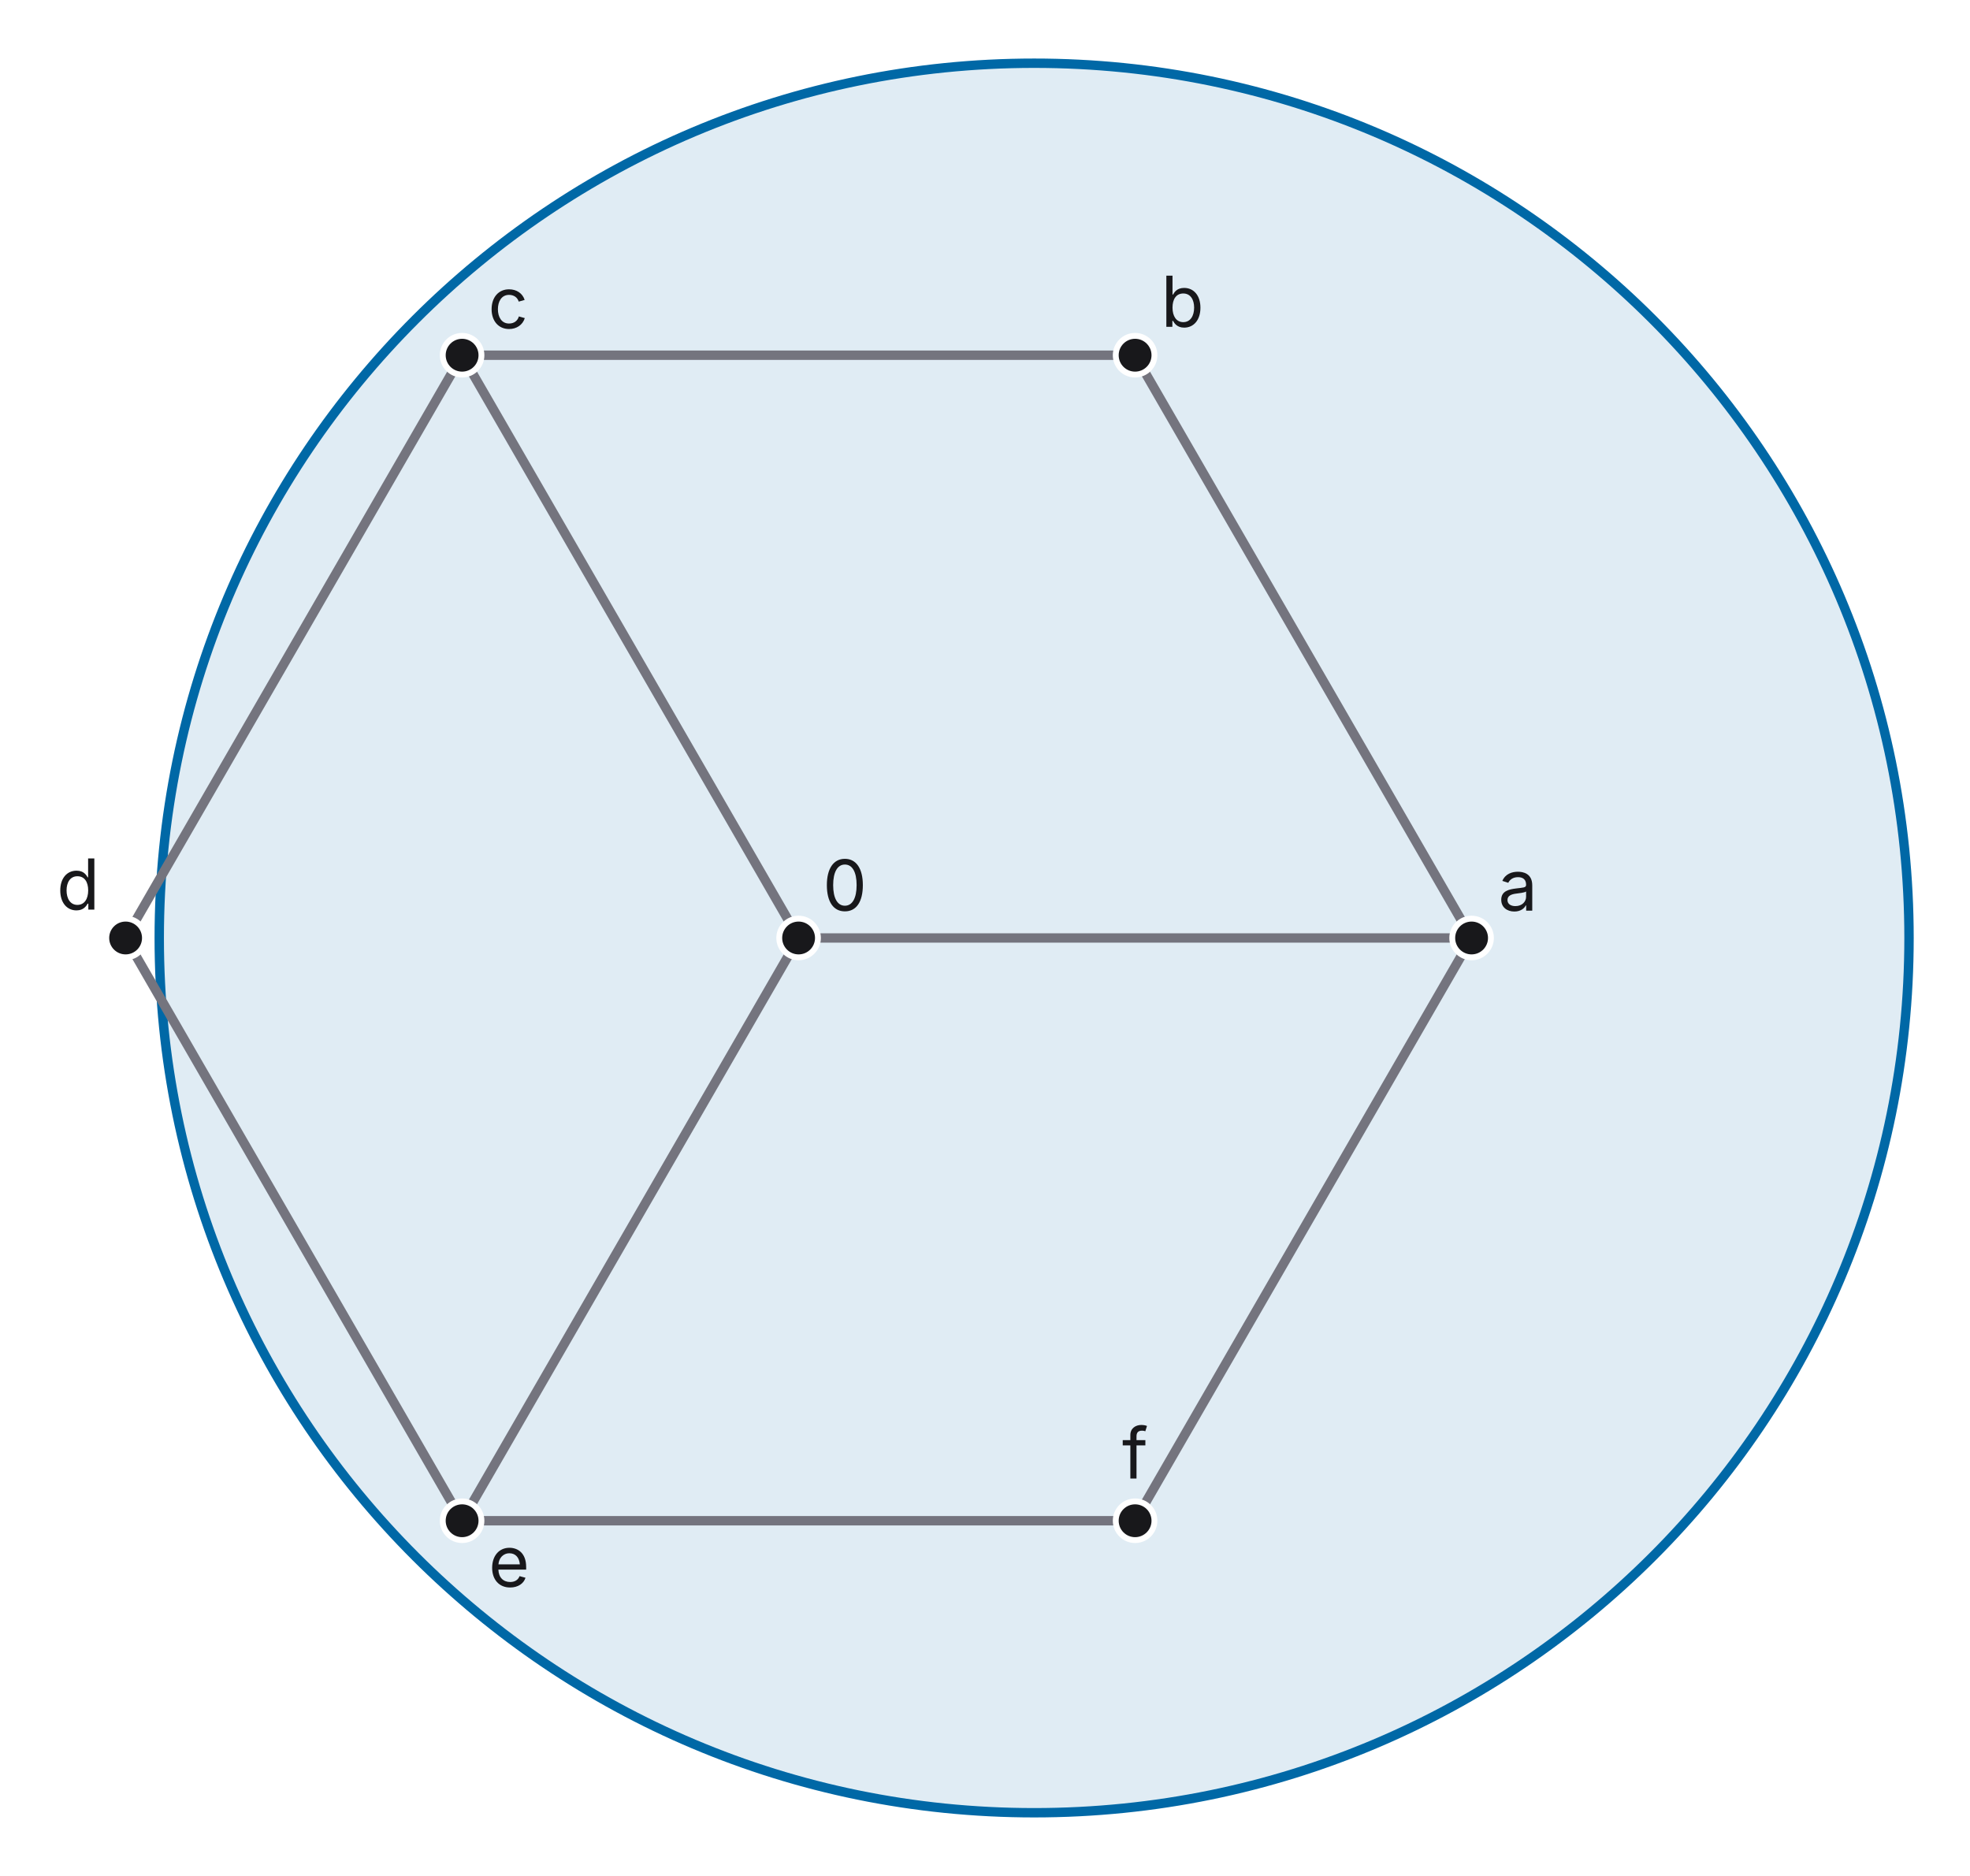
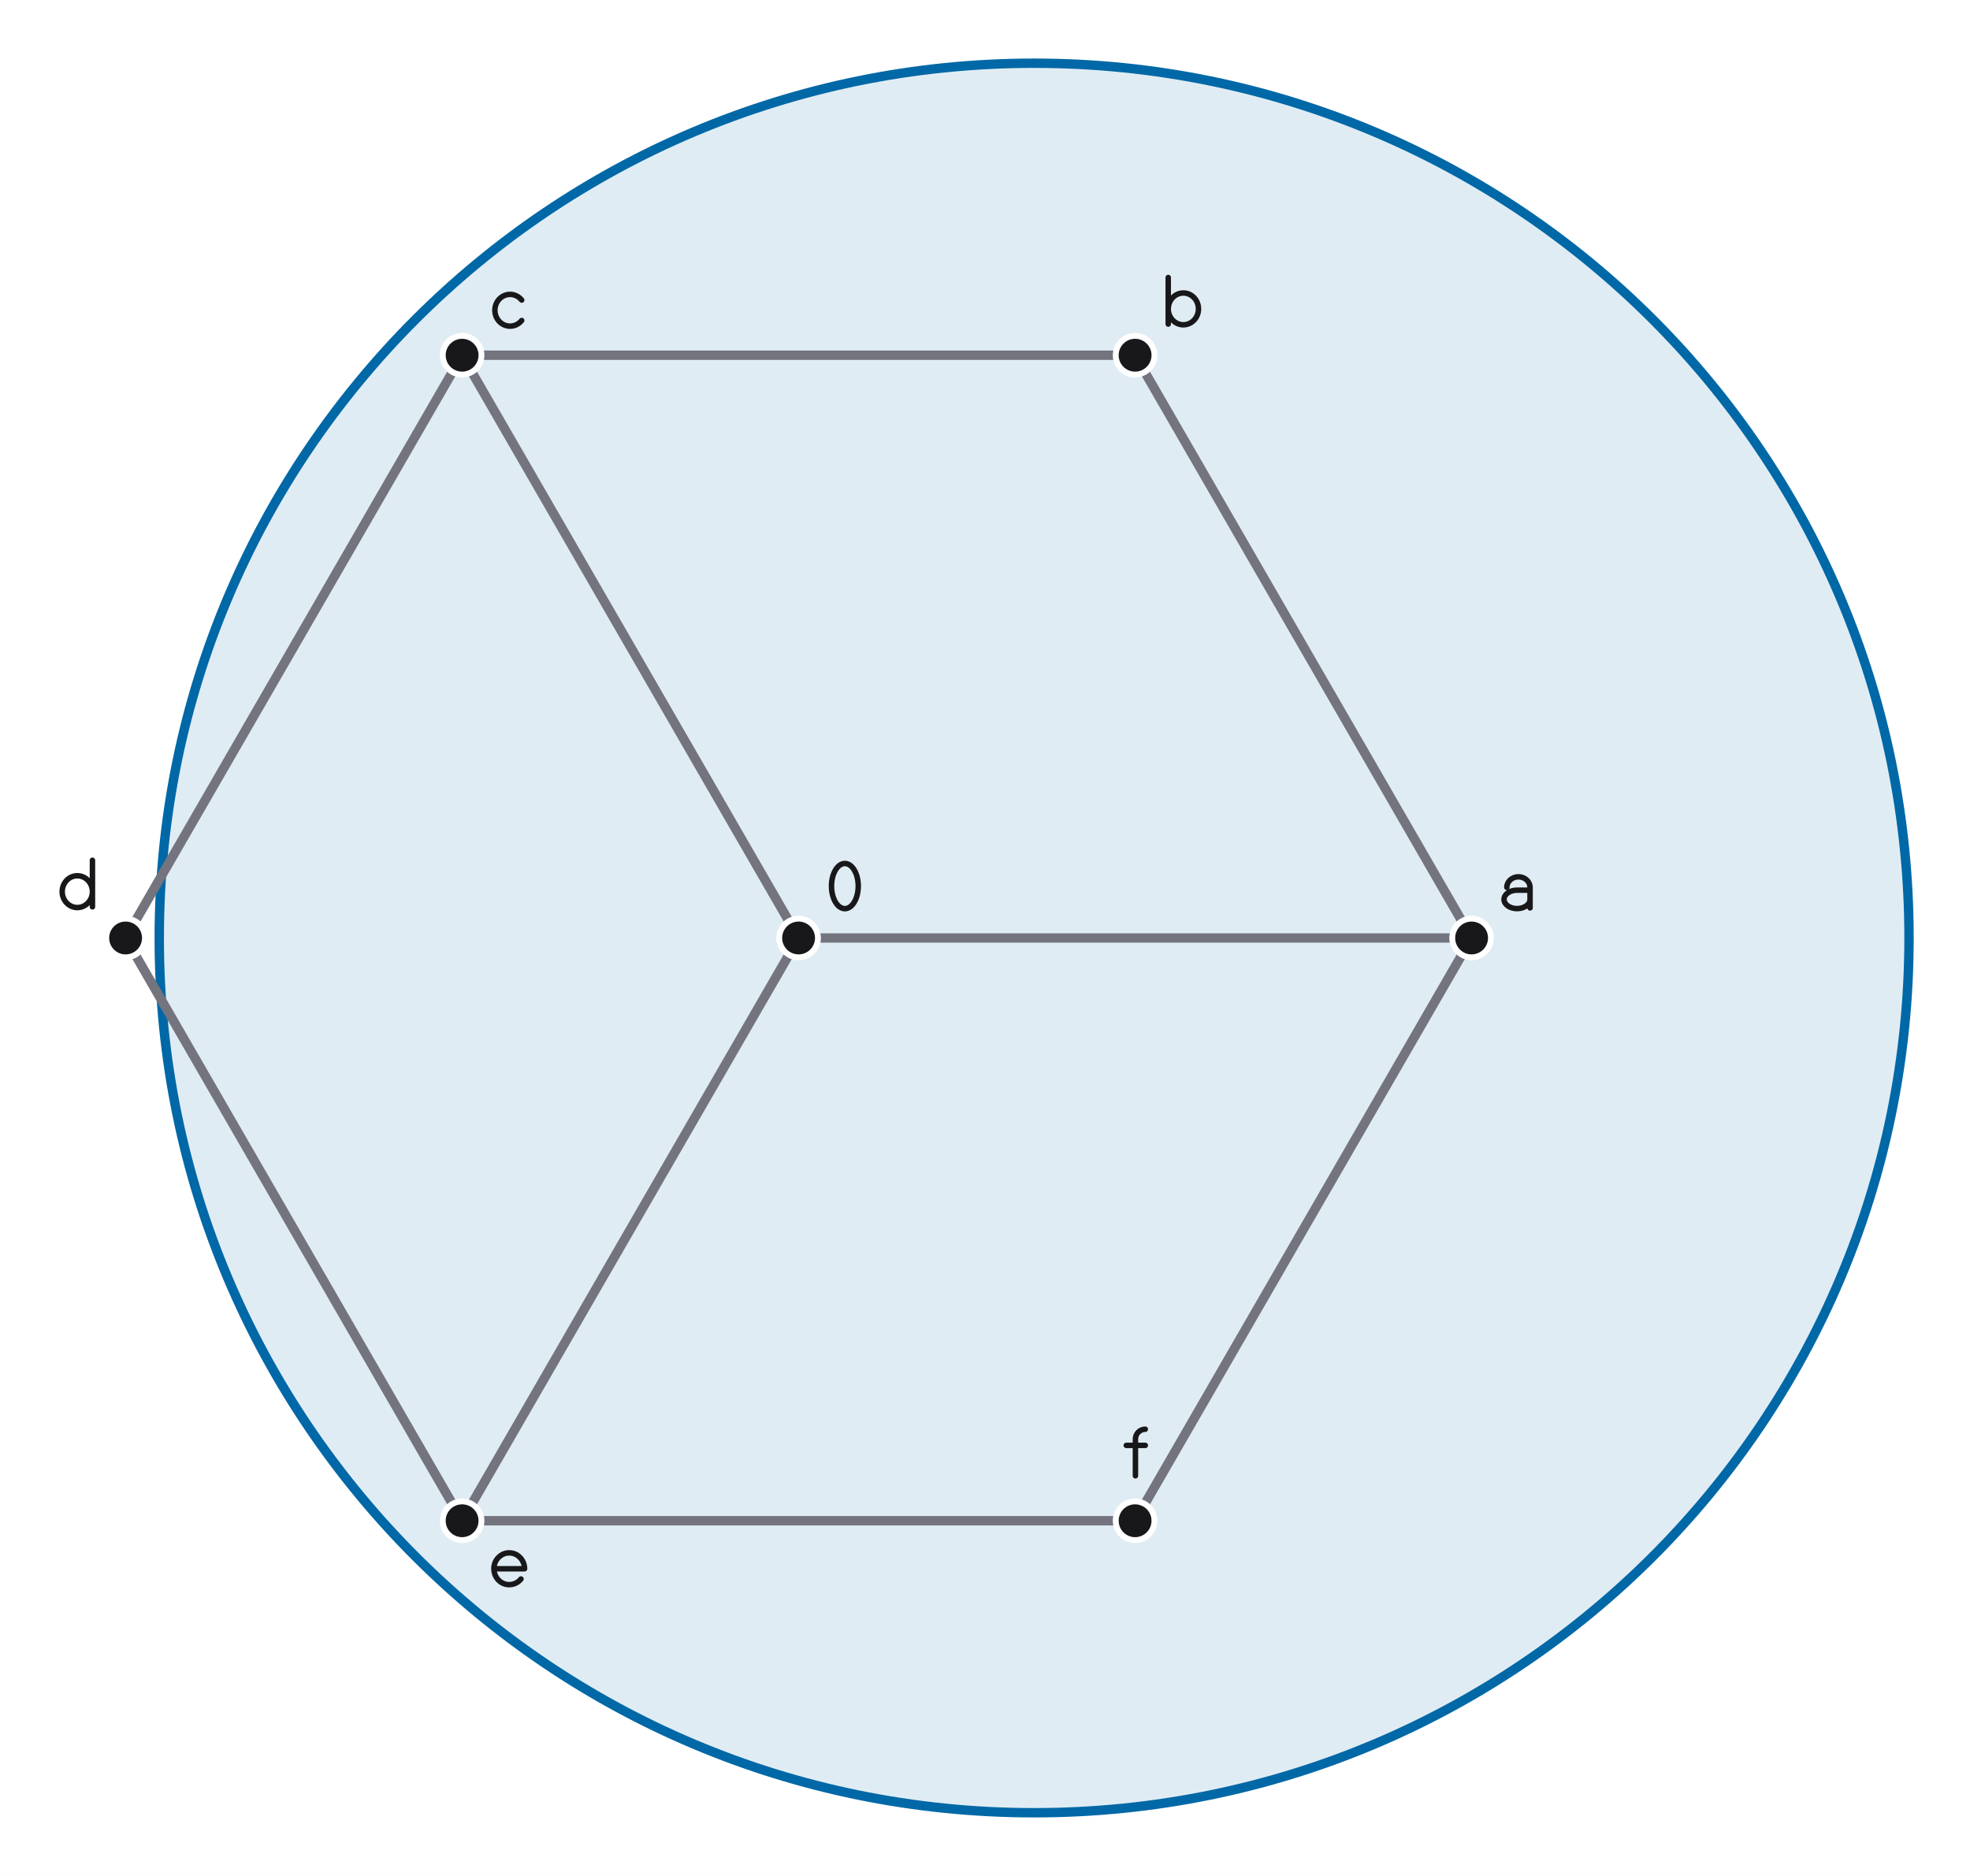
<svg xmlns="http://www.w3.org/2000/svg" width="420" height="400" viewBox="0 0 420 400">
  <g>
    <path d="M0 0 L420 0 L420 400 L0 400 Z" fill="#ffffff" />
    <g>
      <path d="M407 200 C407 303.01 323.49 386.52 220.48 386.52 C117.46 386.52 33.95 303.01 33.95 200 C33.95 96.99 117.46 13.48 220.48 13.48 C323.49 13.48 407 96.99 407 200 Z" fill="#0068a6" fill-opacity="0.122" stroke="#0068a6" stroke-width="2" stroke-linecap="round" stroke-linejoin="round" />
    </g>
    <g>
      <path d="M170.26 200 L313.74 200" fill="none" stroke="#74747e" stroke-width="2" stroke-linecap="round" stroke-linejoin="round" />
    </g>
    <g>
      <path d="M170.26 200 L98.52 75.74" fill="none" stroke="#74747e" stroke-width="2" stroke-linecap="round" stroke-linejoin="round" />
    </g>
    <g>
      <path d="M170.26 200 L98.52 324.26" fill="none" stroke="#74747e" stroke-width="2" stroke-linecap="round" stroke-linejoin="round" />
    </g>
    <g>
      <path d="M313.74 200 L242 75.74" fill="none" stroke="#74747e" stroke-width="2" stroke-linecap="round" stroke-linejoin="round" />
    </g>
    <g>
      <path d="M242 75.74 L98.52 75.74" fill="none" stroke="#74747e" stroke-width="2" stroke-linecap="round" stroke-linejoin="round" />
    </g>
    <g>
      <path d="M98.52 75.74 L26.78 200" fill="none" stroke="#74747e" stroke-width="2" stroke-linecap="round" stroke-linejoin="round" />
    </g>
    <g>
      <path d="M26.78 200 L98.52 324.26" fill="none" stroke="#74747e" stroke-width="2" stroke-linecap="round" stroke-linejoin="round" />
    </g>
    <g>
      <path d="M98.52 324.26 L242 324.26" fill="none" stroke="#74747e" stroke-width="2" stroke-linecap="round" stroke-linejoin="round" />
    </g>
    <g>
      <path d="M242 324.26 L313.74 200" fill="none" stroke="#74747e" stroke-width="2" stroke-linecap="round" stroke-linejoin="round" />
    </g>
    <g>
      <path d="M175.01 200 C175.01 202.62 172.88 204.75 170.26 204.75 C167.63 204.75 165.51 202.62 165.51 200 C165.51 197.38 167.63 195.25 170.26 195.25 C172.88 195.25 175.01 197.38 175.01 200 Z" fill="#ffffff" />
      <path d="M173.76 200 C173.76 201.93 172.19 203.5 170.26 203.5 C168.32 203.5 166.76 201.93 166.76 200 C166.76 198.07 168.32 196.5 170.26 196.5 C172.19 196.5 173.76 198.07 173.76 200 Z" fill="#18181b" />
    </g>
-     <text x="180.125" y="194.182" font-size="15" fill="#18181b" text-anchor="middle" font-family="Inter, &quot;Helvetica Neue&quot;, Helvetica, Arial, sans-serif">0</text>
+     <path d="M180.125 184.117 C181.699 184.117 182.975 186.273 182.975 188.932 C182.975 191.592 181.699 193.747 180.125 193.747 C178.551 193.747 177.275 191.592 177.275 188.932 C177.275 186.273 178.551 184.117 180.125 184.117 Z" fill="none" stroke="#18181b" stroke-width="1.17" stroke-linecap="round" stroke-linejoin="round" />
    <g>
      <path d="M318.49 200 C318.49 202.62 316.36 204.75 313.74 204.75 C311.11 204.75 308.99 202.62 308.99 200 C308.99 197.38 311.11 195.25 313.74 195.25 C316.36 195.25 318.49 197.38 318.49 200 Z" fill="#ffffff" />
      <path d="M317.24 200 C317.24 201.93 315.67 203.5 313.74 203.5 C311.8 203.5 310.24 201.93 310.24 200 C310.24 198.07 311.8 196.5 313.74 196.5 C315.67 196.5 317.24 198.07 317.24 200 Z" fill="#18181b" />
    </g>
-     <text x="323.616" y="194.171" font-size="15" fill="#18181b" text-anchor="middle" font-family="Inter, &quot;Helvetica Neue&quot;, Helvetica, Arial, sans-serif">a</text>
+     <path d="M321.254 189.206 C321.254 187.963 322.362 186.956 323.729 186.956 C325.096 186.956 326.204 187.963 326.204 189.206 L326.204 193.586 M326.204 189.806 L323.429 189.806 C321.896 189.806 320.654 190.686 320.654 191.771 C320.654 192.856 321.896 193.736 323.429 193.736 C324.962 193.736 326.204 192.856 326.204 191.771" fill="none" stroke="#18181b" stroke-width="1.17" stroke-linecap="round" stroke-linejoin="round" />
    <g>
      <path d="M246.75 75.74 C246.75 78.37 244.62 80.49 242 80.49 C239.37 80.49 237.25 78.37 237.25 75.74 C237.25 73.12 239.37 70.99 242 70.99 C244.62 70.99 246.75 73.12 246.75 75.74 Z" fill="#ffffff" />
      <path d="M245.5 75.74 C245.5 77.68 243.93 79.24 242 79.24 C240.06 79.24 238.5 77.68 238.5 75.74 C238.5 73.81 240.06 72.24 242 72.24 C243.93 72.24 245.5 73.81 245.5 75.74 Z" fill="#18181b" />
    </g>
-     <text x="252.101" y="69.688" font-size="15" fill="#18181b" text-anchor="middle" font-family="Inter, &quot;Helvetica Neue&quot;, Helvetica, Arial, sans-serif">b</text>
+     <path d="M249.064 59.173 L249.064 69.103 M252.289 62.473 C254.07 62.473 255.514 63.991 255.514 65.863 C255.514 67.736 254.07 69.253 252.289 69.253 C250.508 69.253 249.064 67.736 249.064 65.863 C249.064 63.991 250.508 62.473 252.289 62.473 Z" fill="none" stroke="#18181b" stroke-width="1.17" stroke-linecap="round" stroke-linejoin="round" />
    <g>
      <path d="M103.27 75.74 C103.27 78.37 101.14 80.49 98.52 80.49 C95.89 80.49 93.77 78.37 93.77 75.74 C93.77 73.12 95.89 70.99 98.52 70.99 C101.14 70.99 103.27 73.12 103.27 75.74 Z" fill="#ffffff" />
      <path d="M102.02 75.74 C102.02 77.68 100.45 79.24 98.52 79.24 C96.58 79.24 95.02 77.68 95.02 75.74 C95.02 73.81 96.58 72.24 98.52 72.24 C100.45 72.24 102.02 73.81 102.02 75.74 Z" fill="#18181b" />
    </g>
-     <text x="108.326" y="69.983" font-size="15" fill="#18181b" text-anchor="middle" font-family="Inter, &quot;Helvetica Neue&quot;, Helvetica, Arial, sans-serif">c</text>
+     <path d="M111.225 63.979 C110.349 62.887 108.914 62.485 107.634 62.972 C106.354 63.46 105.503 64.733 105.503 66.158 C105.503 67.583 106.354 68.856 107.634 69.343 C108.914 69.831 110.349 69.429 111.225 68.337" fill="none" stroke="#18181b" stroke-width="1.17" stroke-linecap="round" stroke-linejoin="round" />
    <g>
      <path d="M31.53 200 C31.53 202.62 29.4 204.75 26.78 204.75 C24.15 204.75 22.03 202.62 22.03 200 C22.03 197.38 24.15 195.25 26.78 195.25 C29.4 195.25 31.53 197.38 31.53 200 Z" fill="#ffffff" />
      <path d="M30.28 200 C30.28 201.93 28.71 203.5 26.78 203.5 C24.84 203.5 23.28 201.93 23.28 200 C23.28 198.07 24.84 196.5 26.78 196.5 C28.71 196.5 30.28 198.07 30.28 200 Z" fill="#18181b" />
    </g>
-     <text x="16.673" y="193.946" font-size="15" fill="#18181b" text-anchor="middle" font-family="Inter, &quot;Helvetica Neue&quot;, Helvetica, Arial, sans-serif">d</text>
+     <path d="M19.71 183.431 L19.71 193.361 M16.485 186.731 C18.266 186.731 19.71 188.249 19.71 190.121 C19.71 191.993 18.266 193.511 16.485 193.511 C14.704 193.511 13.26 191.993 13.26 190.121 C13.26 188.249 14.704 186.731 16.485 186.731 Z" fill="none" stroke="#18181b" stroke-width="1.17" stroke-linecap="round" stroke-linejoin="round" />
    <g>
      <path d="M103.27 324.26 C103.27 326.88 101.14 329.01 98.52 329.01 C95.89 329.01 93.77 326.88 93.77 324.26 C93.77 321.63 95.89 319.51 98.52 319.51 C101.14 319.51 103.27 321.63 103.27 324.26 Z" fill="#ffffff" />
      <path d="M102.02 324.26 C102.02 326.19 100.45 327.76 98.52 327.76 C96.58 327.76 95.02 326.19 95.02 324.26 C95.02 322.32 96.58 320.76 98.52 320.76 C100.45 320.76 102.02 322.32 102.02 324.26 Z" fill="#18181b" />
    </g>
-     <text x="108.531" y="338.322" font-size="15" fill="#18181b" text-anchor="middle" font-family="Inter, &quot;Helvetica Neue&quot;, Helvetica, Arial, sans-serif">e</text>
+     <path d="M105.298 334.497 L111.838 334.497 C111.838 332.852 110.699 331.444 109.136 331.158 C107.573 330.873 106.038 331.791 105.496 333.337 C104.953 334.883 105.559 336.61 106.933 337.433 C108.308 338.255 110.053 337.936 111.073 336.676" fill="none" stroke="#18181b" stroke-width="1.17" stroke-linecap="round" stroke-linejoin="round" />
    <g>
      <path d="M246.75 324.26 C246.75 326.88 244.62 329.01 242 329.01 C239.37 329.01 237.25 326.88 237.25 324.26 C237.25 321.63 239.37 319.51 242 319.51 C244.62 319.51 246.75 321.63 246.75 324.26 Z" fill="#ffffff" />
      <path d="M245.5 324.26 C245.5 326.19 243.93 327.76 242 327.76 C240.06 327.76 238.5 326.19 238.5 324.26 C238.5 322.32 240.06 320.76 242 320.76 C243.93 320.76 245.5 322.32 245.5 324.26 Z" fill="#18181b" />
    </g>
-     <text x="241.997" y="315.258" font-size="15" fill="#18181b" text-anchor="middle" font-family="Inter, &quot;Helvetica Neue&quot;, Helvetica, Arial, sans-serif">f</text>
+     <path d="M242.072 314.673 L242.072 306.858 C242.072 305.69 243.013 304.743 244.172 304.743 M240.122 308.193 L244.172 308.193" fill="none" stroke="#18181b" stroke-width="1.17" stroke-linecap="round" stroke-linejoin="round" />
  </g>
</svg>
